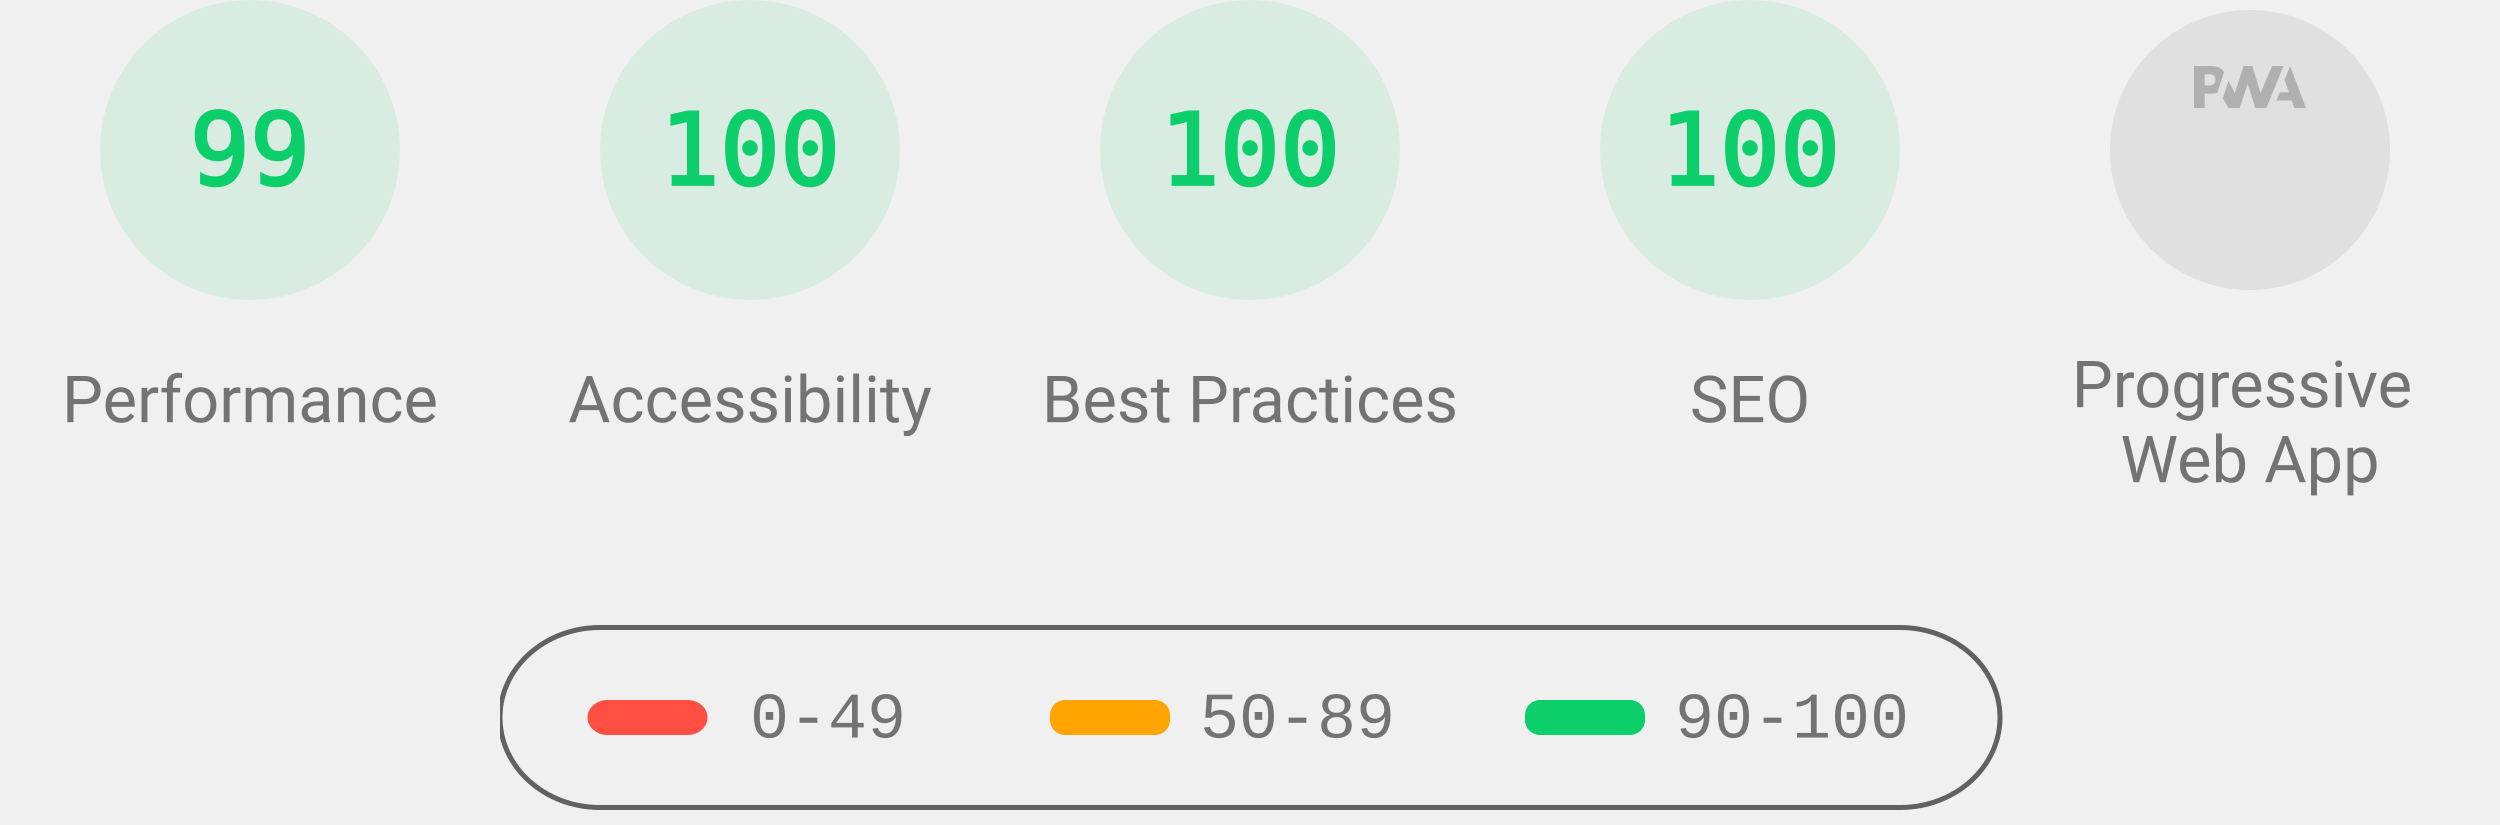
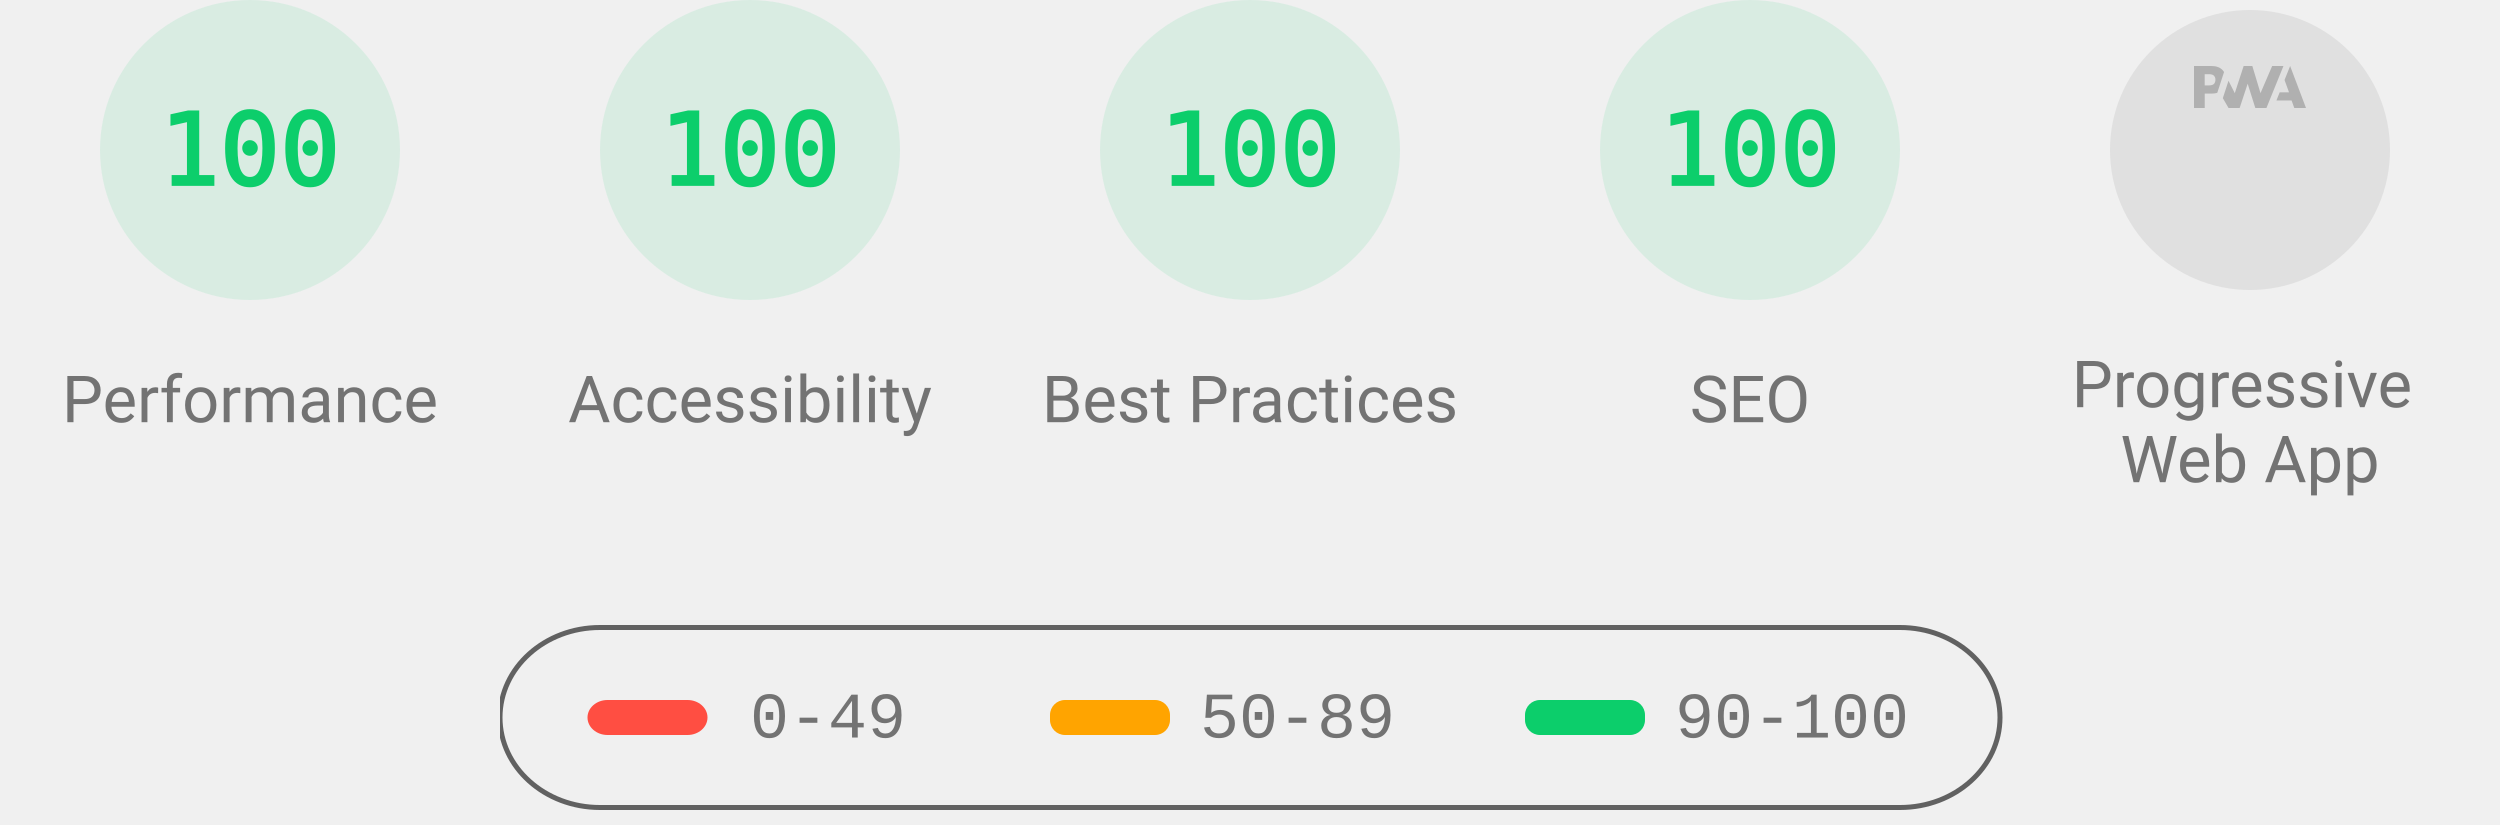
<svg xmlns="http://www.w3.org/2000/svg" class="theme--agnostic" fill="none" width="1000" height="330">
  <style>
			.gauge-base {
				opacity: 0.1
			}

			.gauge-arc {
				fill: none;
				animation-delay: 250ms;
				stroke-linecap: round;
				transform: rotate(-90deg);
				transform-origin: 100px 60px;
				animation: load-gauge 1s ease forwards
			}

			.guage-text {
				font-size: 40px;
				font-family: monospace;
				text-align: center
			}

			.guage-red {
				color: #ff4e42;
				fill: #ff4e42;
				stroke: #ff4e42
			}
			.guage-orange {
				color: #ffa400;
				fill: #ffa400;
				stroke: #ffa400
			}
			.guage-green {
				color: #0cce6b;
				fill: #0cce6b;
				stroke: #0cce6b
			}
			.theme--agnostic .guage-undefined {
				color: #5c5c5c;
				fill: #5c5c5c;
				stroke: #5c5c5c
			}
			.theme--light .guage-undefined {
				color: #1e1e1e;
				fill: #1e1e1e;
				stroke: #1e1e1e
			}
			.theme--dark .guage-undefined {
				color: #f5f5f5;
				fill: #f5f5f5;
				stroke: #f5f5f5
			}

			.guage-title {
				stroke: none;
				font-size: 26px;
				line-height: 26px;
				font-family: Roboto, Halvetica, Arial, sans-serif
			}
			.metric.guage-title {
				font-family: 'Courier New', Courier, monospace
			}
			.theme--agnostic .guage-title {
				color: #737373;
				fill: #737373
			}
			.theme--light .guage-title {
				color: #212121;
				fill: #212121
			}
			.theme--dark .guage-title {
				color: #f5f5f5;
				fill: #f5f5f5
			}

			@keyframes load-gauge {
				from {
					stroke-dasharray: 0 352.858
				}
			}
			.lh-gauge--pwa__disc {
				fill: #e0e0e0
			}
			.lh-gauge--pwa__logo {
				position: relative;
				fill: #b0b0b0
			}
			.lh-gauge--pwa__invisible {
				display: none
			}
			.lh-gauge--pwa__visible {
				display: inline
			}
			.guage-invisible {
				display: none
			}
			.lh-gauge--pwa__logo--primary-color {
				fill: #304ffe
			}
			.theme--agnostic .lh-gauge--pwa__logo--secondary-color {
				fill: #787878
			}
			.theme--light .lh-gauge--pwa__logo--secondary-color {
				fill: #3d3d3d
			}
			.theme--dark .lh-gauge--pwa__logo--secondary-color {
				fill: #d8b6b6
			}
			.theme--light #svg_2 {
				stroke: #00000022
			}
			.theme--agnostic #svg_2 {
				stroke: #616161
			}
			.theme--light #svg_2 {
				stroke: #00000022
			}
			.theme--dark #svg_2 {
				stroke: #f5f5f566
			}
		</style>
  <svg class="guage-div guage-perf guage-green" viewBox="0 0 200 200" width="200" height="200" x="0" y="0">
    <circle class="gauge-base" r="56" cx="100" cy="60" stroke-width="8" />
-     <circle class="gauge-arc guage-arc-1" r="56" cx="100" cy="60" stroke-width="8" style="stroke-dasharray: 348.339, 351.858;" />
-     <text class="guage-text" x="100px" y="60px" alignment-baseline="central" dominant-baseline="central" text-anchor="middle">99</text>
+     <circle class="gauge-arc guage-arc-1" r="56" cx="100" cy="60" stroke-width="8" style="stroke-dasharray: 351.858, 351.858;" />
+     <text class="guage-text" x="100px" y="60px" alignment-baseline="central" dominant-baseline="central" text-anchor="middle">100</text>
    <text class="guage-title" x="100px" y="160px" alignment-baseline="central" dominant-baseline="central" text-anchor="middle">Performance</text>
  </svg>
  <svg class="guage-div guage-acc guage-green" viewBox="0 0 200 200" width="200" height="200" x="200" y="0">
    <circle class="gauge-base" r="56" cx="100" cy="60" stroke-width="8" />
    <circle class="gauge-arc guage-arc-2" r="56" cx="100" cy="60" stroke-width="8" style="stroke-dasharray: 351.858, 351.858;" />
    <text class="guage-text" x="100px" y="60px" alignment-baseline="central" dominant-baseline="central" text-anchor="middle">100</text>
    <text class="guage-title" x="100px" y="160px" alignment-baseline="central" dominant-baseline="central" text-anchor="middle">Accessibility</text>
  </svg>
  <svg class="guage-div guage-best guage-green" viewBox="0 0 200 200" width="200" height="200" x="400" y="0">
    <circle class="gauge-base" r="56" cx="100" cy="60" stroke-width="8" />
    <circle class="gauge-arc guage-arc-3" r="56" cx="100" cy="60" stroke-width="8" style="stroke-dasharray: 351.858, 351.858;" />
    <text class="guage-text" x="100px" y="60px" alignment-baseline="central" dominant-baseline="central" text-anchor="middle">100</text>
    <text class="guage-title" x="100px" y="160px" alignment-baseline="central" dominant-baseline="central" text-anchor="middle">Best Practices</text>
  </svg>
  <svg class="guage-div guage-seo guage-green" viewBox="0 0 200 200" width="200" height="200" x="600" y="0">
    <circle class="gauge-base" r="56" cx="100" cy="60" stroke-width="8" />
    <circle class="gauge-arc guage-arc-4" r="56" cx="100" cy="60" stroke-width="8" style="stroke-dasharray: 351.858, 351.858;" />
    <text class="guage-text" x="100px" y="60px" alignment-baseline="central" dominant-baseline="central" text-anchor="middle">100</text>
    <text class="guage-title" x="100px" y="160px" alignment-baseline="central" dominant-baseline="central" text-anchor="middle">SEO</text>
  </svg>
  <svg class="guage-div guage-pwa " viewBox="0 0 200 200" width="200" height="200" x="800" y="0">
    <svg viewBox="0 0 60 60" width="112" height="112" x="44" y="4">
      <defs>
        <linearGradient id="lh-gauge--pwa__check-circle__gradient-0" x1="50%" y1="0%" x2="50%" y2="100%">
          <stop stop-color="#00C852" offset="0%" />
          <stop stop-color="#009688" offset="100%" />
        </linearGradient>
        <linearGradient id="lh-gauge--pwa__installable__shadow-gradient-0" x1="76.056%" x2="24.111%" y1="82.995%" y2="24.735%">
          <stop stop-color="#A5D6A7" offset="0%" />
          <stop stop-color="#80CBC4" offset="100%" />
        </linearGradient>
        <linearGradient id="lh-gauge--pwa__fast-reliable__shadow-gradient-0" x1="76.056%" y1="82.995%" x2="25.678%" y2="26.493%">
          <stop stop-color="#64B5F6" offset="0%" />
          <stop stop-color="#2979FF" offset="100%" />
        </linearGradient>
        <g id="lh-gauge--pwa__fast-reliable-badge-0">
          <circle fill="#FFFFFF" cx="10" cy="10" r="10" />
          <path fill="#304FFE" d="M10 3.58l5.25 2.34v3.5c0 3.23-2.24 6.26-5.25 7-3.01-.74-5.25-3.77-5.25-7v-3.5L10 3.58zm-.47 10.74l2.76-4.83.03-.07c.04-.08 0-.24-.22-.24h-1.64l.47-3.26h-.47l-2.7 4.77c-.02.01.05-.1-.04.05-.09.16-.1.31.18.31h1.63l-.47 3.27h.47z" />
        </g>
        <g id="lh-gauge--pwa__installable-badge-0">
          <circle fill="#FFFFFF" cx="10" cy="10" r="10" />
          <path fill="#009688" d="M10 4.167A5.835 5.835 0 0 0 4.167 10 5.835 5.835 0 0 0 10 15.833 5.835 5.835 0 0 0 15.833 10 5.835 5.835 0 0 0 10 4.167zm2.917 6.416h-2.334v2.334H9.417v-2.334H7.083V9.417h2.334V7.083h1.166v2.334h2.334v1.166z" />
        </g>
      </defs>
      <g stroke="none" fill-rule="nonzero">
        <circle class="lh-gauge--pwa__disc" cx="30" cy="30" r="30" />
        <g class="lh-gauge--pwa__logo">
          <path d="M35.66 19.39l.7-1.75h2L37.4 15 38.6 12l3.4 9h-2.51l-.58-1.61z" />
          <path d="M33.52 21l3.65-9h-2.42l-2.5 5.82L30.5 12h-1.86l-1.9 5.82-1.35-2.65-1.21 3.72L25.4 21h2.38l1.72-5.2 1.64 5.2z" />
          <path fill-rule="nonzero" d="M20.3 17.91h1.48c.45 0 .85-.05 1.2-.15l.39-1.18 1.07-3.3a2.64 2.64 0 0 0-.28-.37c-.55-.6-1.36-.91-2.42-.91H18v9h2.3V17.9zm1.96-3.84c.22.22.33.5.33.87 0 .36-.1.65-.29.87-.2.23-.59.35-1.15.35h-.86v-2.41h.87c.52 0 .89.1 1.1.32z" />
        </g>
        <rect class="lh-gauge--pwa__component lh-gauge--pwa__na-line lh-gauge--pwa__invisible" fill="#FFFFFF" x="20" y="32" width="20" height="4" rx="2" />
        <g class="lh-gauge--pwa__component lh-gauge--pwa__fast-reliable-badge lh-gauge--pwa__invisible" transform="translate(20, 29)">
          <path fill="url(#lh-gauge--pwa__fast-reliable__shadow-gradient-0)" d="M33.63 19.49A30 30 0 0 1 16.2 30.36L3 17.14 17.14 3l16.49 16.49z" />
          <use href="#lh-gauge--pwa__fast-reliable-badge-0" />
        </g>
        <g class="lh-gauge--pwa__component lh-gauge--pwa__installable-badge lh-gauge--pwa__invisible" transform="translate(20, 29)">
          <path fill="url(#lh-gauge--pwa__installable__shadow-gradient-0)" d="M33.629 19.487c-4.272 5.453-10.391 9.39-17.415 10.869L3 17.142 17.142 3 33.63 19.487z" />
          <use href="#lh-gauge--pwa__installable-badge-0" />
        </g>
        <g class="lh-gauge--pwa__component lh-gauge--pwa__fast-reliable-installable-badges lh-gauge--pwa__invisible">
          <g transform="translate(8, 29)">
            <path fill="url(#lh-gauge--pwa__fast-reliable__shadow-gradient-0)" d="M16.321 30.463L3 17.143 17.142 3l22.365 22.365A29.864 29.864 0 0 1 22 31c-1.942 0-3.84-.184-5.679-.537z" />
            <use href="#lh-gauge--pwa__fast-reliable-badge-0" />
          </g>
          <g transform="translate(32, 29)">
            <path fill="url(#lh-gauge--pwa__installable__shadow-gradient-0)" d="M25.982 11.84a30.107 30.107 0 0 1-13.08 15.203L3 17.143 17.142 3l8.84 8.84z" />
            <use href="#lh-gauge--pwa__installable-badge-0" />
          </g>
        </g>
        <g class="lh-gauge--pwa__component lh-gauge--pwa__check-circle lh-gauge--pwa__invisible" transform="translate(18, 28)">
          <circle fill="#FFFFFF" cx="12" cy="12" r="12" />
          <path fill="url(#lh-gauge--pwa__check-circle__gradient-0)" d="M12 2a10 10 0 1 0 0 20 10 10 0 0 0 0-20zm-2 15l-5-5 1.41-1.41L10 14.17l7.59-7.59L19 8l-9 9z" />
        </g>
      </g>
    </svg>
    <text class="guage-title" y="160px" alignment-baseline="central" dominant-baseline="central" text-anchor="middle">
      <tspan x="100px" dy="-6px">Progressive</tspan>
      <tspan x="100px" dy="30px">Web App</tspan>
    </text>
  </svg>
  <svg width="604" height="76" x="200" y="250">
    <g>
      <rect fill="none" id="canvas_background" height="80" width="604" y="-1" x="-1" />
      <g display="none" overflow="visible" y="0" x="0" height="100%" width="100%" id="canvasGrid">
        <rect fill="url(#gridpattern)" stroke-width="0" y="0" x="0" height="100%" width="100%" />
      </g>
    </g>
    <g>
      <rect fill-opacity="0" stroke-width="2" rx="40" id="svg_2" height="72" width="600" y="1" x="0" fill="#000000" />
      <rect stroke="#000" rx="8" id="svg_3" height="14" width="48" y="30" x="35" stroke-opacity="null" stroke-width="0" fill="#ff4e42" />
      <rect stroke="#000" rx="6" id="svg_4" height="14" width="48" y="30" x="220" stroke-opacity="null" stroke-width="0" fill="#ffa400" />
      <rect stroke="#000" rx="6" id="svg_5" height="14" width="48" y="30" x="410" stroke-opacity="null" stroke-width="0" fill="#0cce6b" />
      <text class="metric guage-title" xml:space="preserve" text-anchor="start" font-size="26" id="svg_6" y="45" x="100" stroke-opacity="null" stroke-width="0" stroke="#000">0-49</text>
      <text class="metric guage-title" xml:space="preserve" text-anchor="start" font-size="26" id="svg_7" y="45" x="280" stroke-opacity="null" stroke-width="0" stroke="#000">50-89</text>
      <text class="metric guage-title" xml:space="preserve" text-anchor="start" font-size="26" id="svg_8" y="45" x="470" stroke-opacity="null" stroke-width="0" stroke="#000">90-100</text>
    </g>
  </svg>
</svg>
